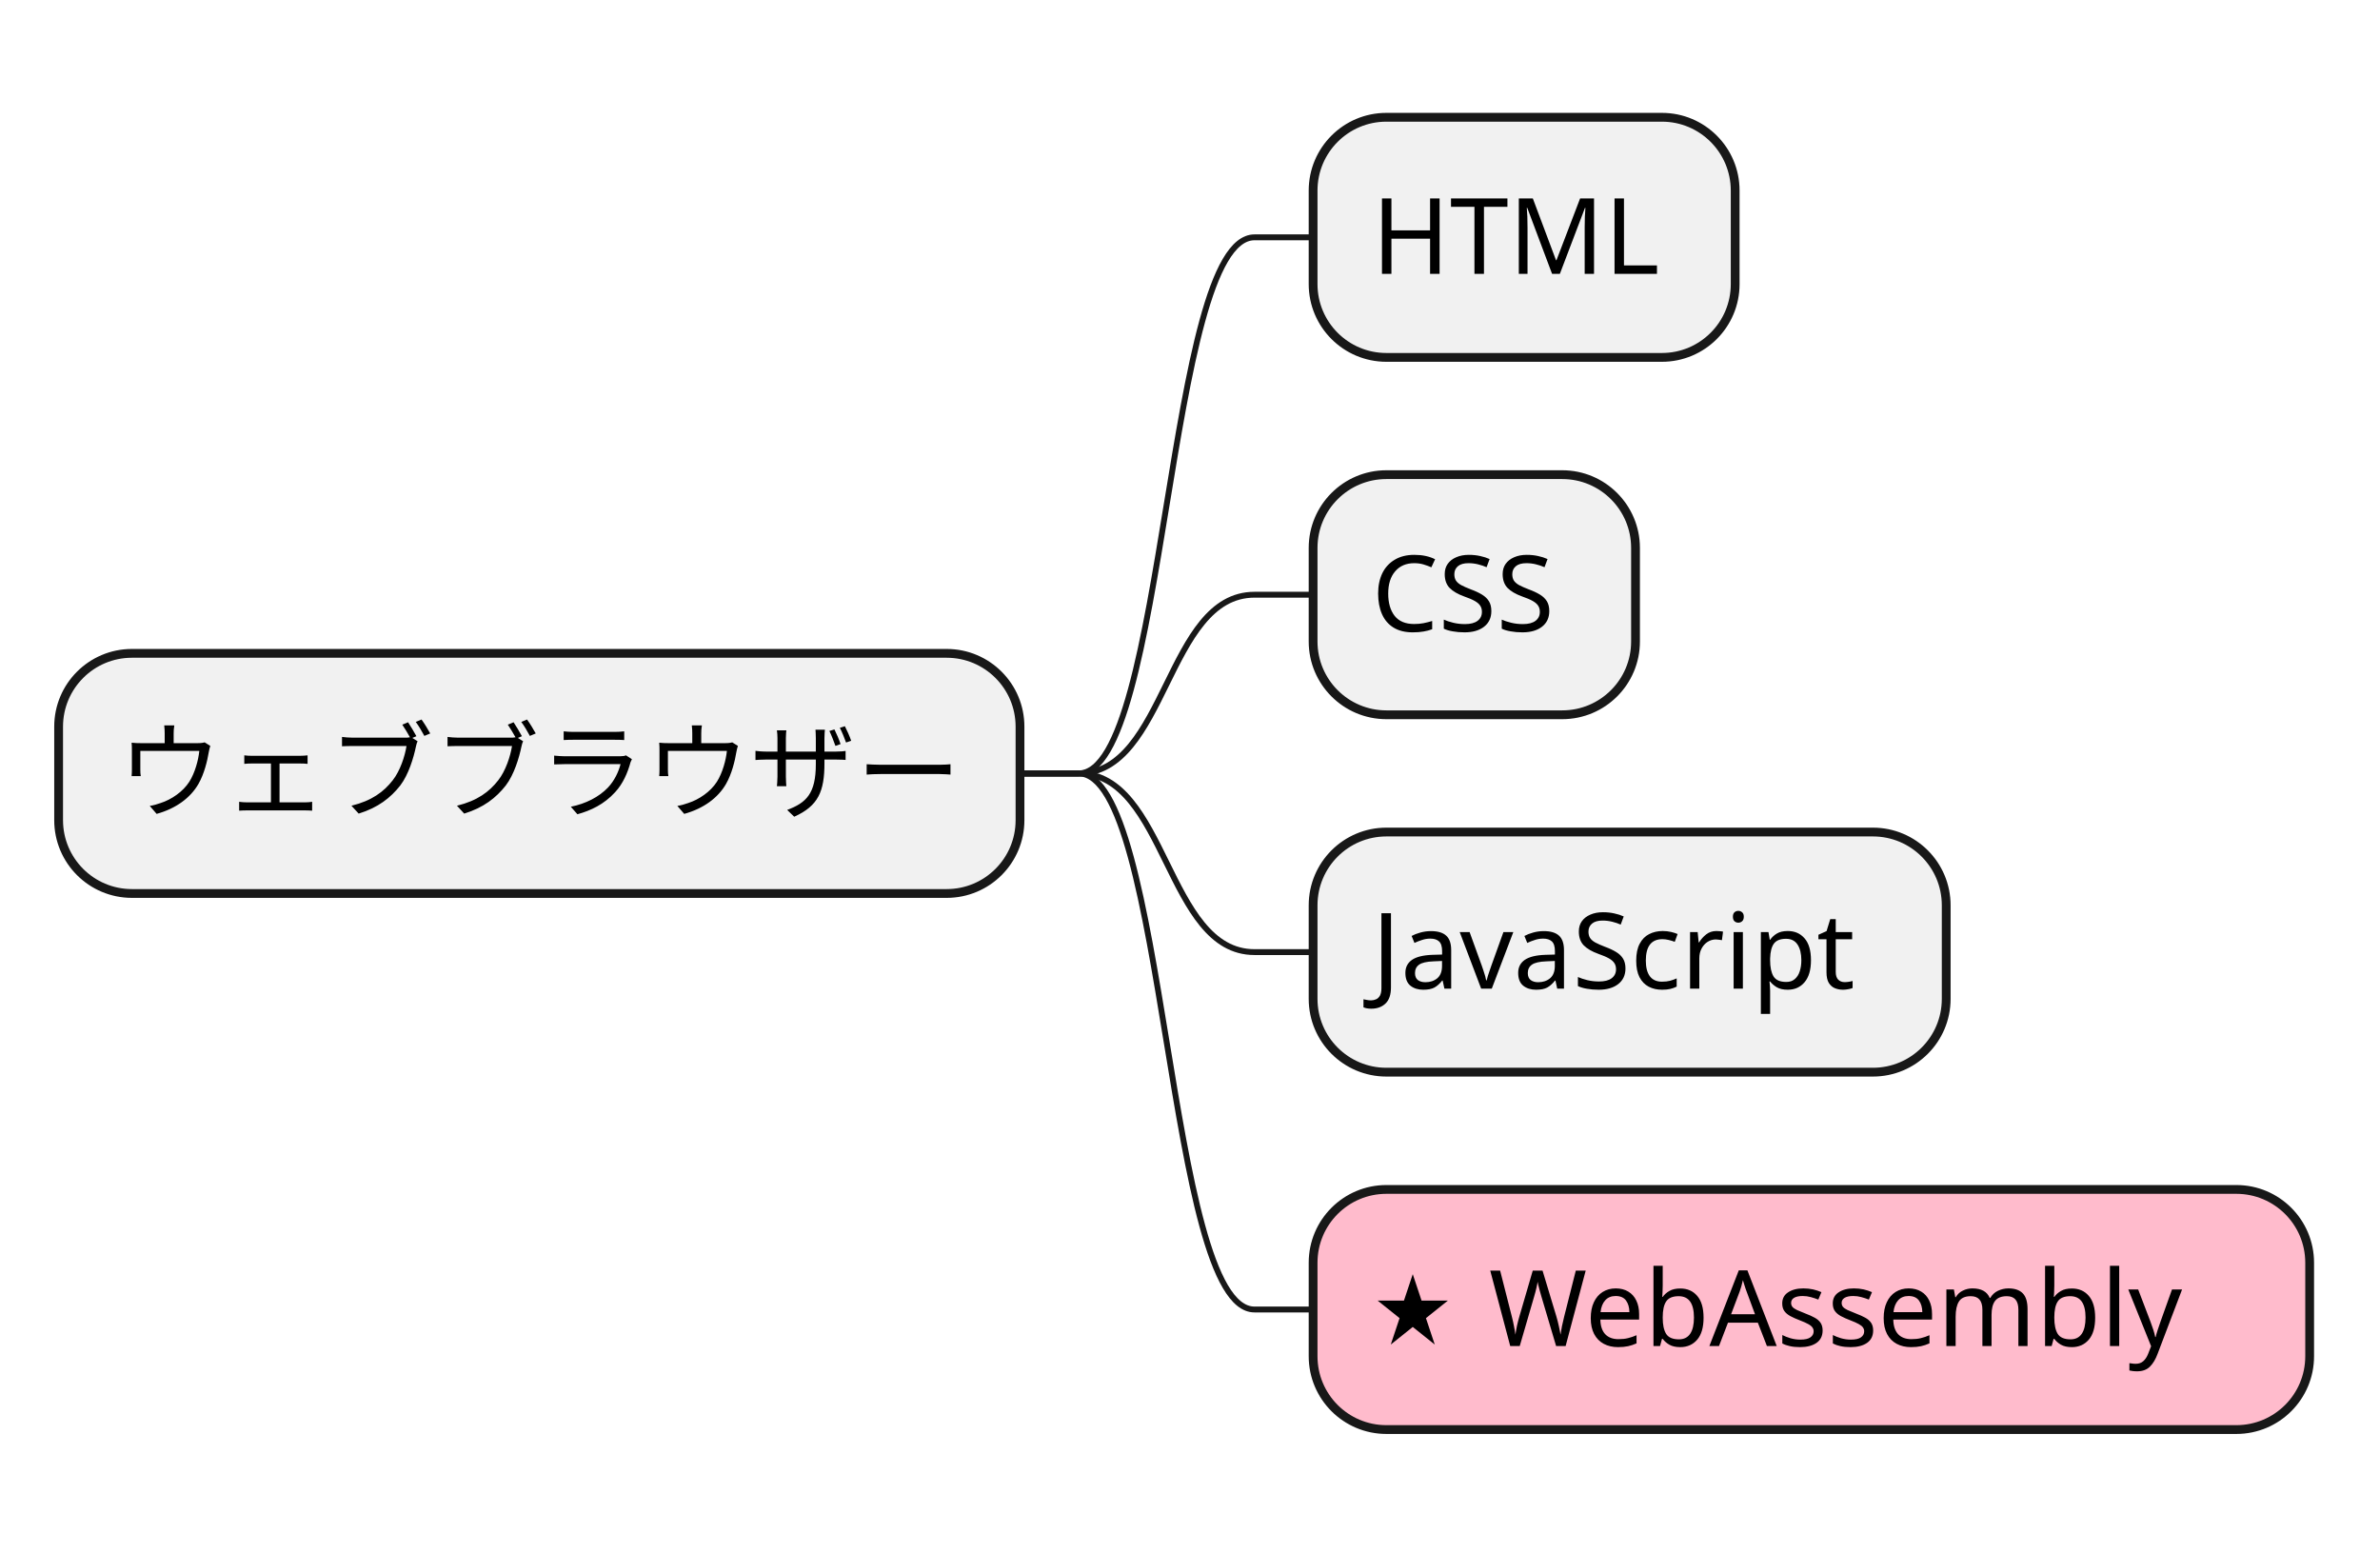
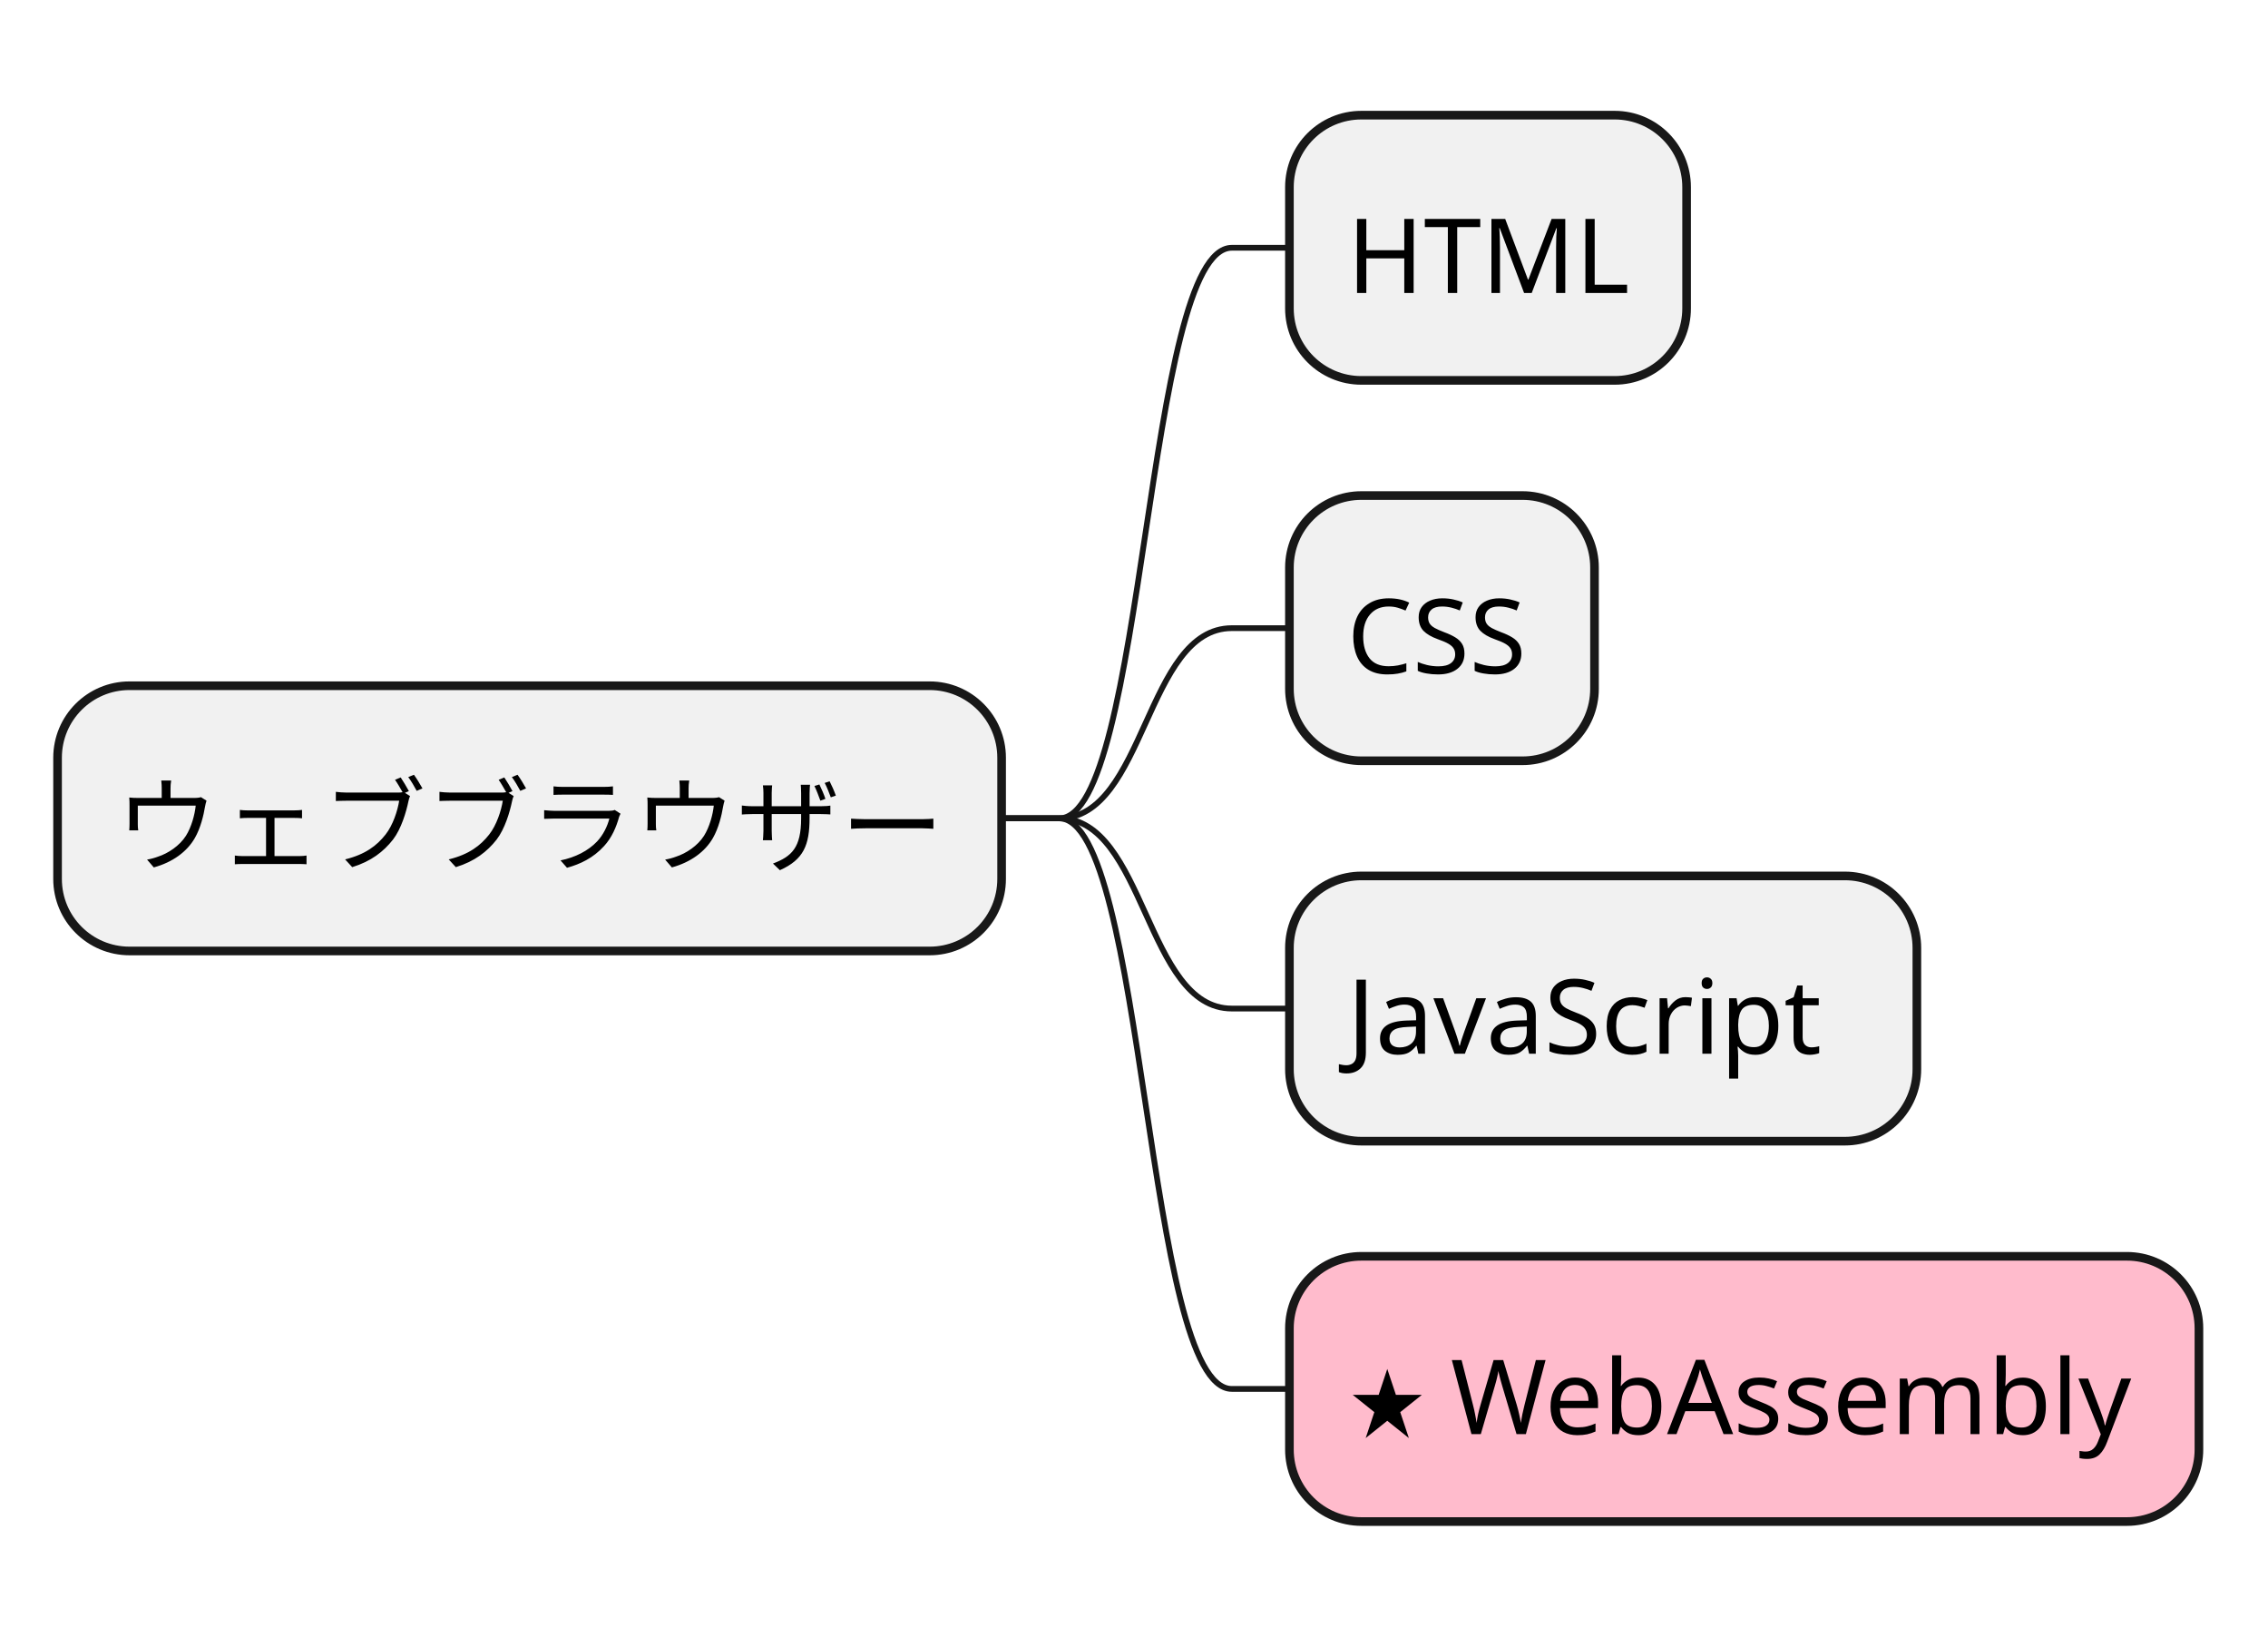
- <svg xmlns="http://www.w3.org/2000/svg" contentStyleType="text/css" height="265px" preserveAspectRatio="none" style="width:406px;height:265px;background:#FFFFFF;" version="1.1" viewBox="0 0 406 265" width="406px" zoomAndPan="magnify">
+ <svg xmlns="http://www.w3.org/2000/svg" contentStyleType="text/css" height="286px" preserveAspectRatio="none" style="width:394px;height:286px;background:#FFFFFF;" version="1.1" viewBox="0 0 394 286" width="394px" zoomAndPan="magnify">
  <defs />
  <g>
-     <rect fill="#F1F1F1" height="40.953" rx="12.5" ry="12.5" style="stroke:#181818;stroke-width:1.5;" width="164" x="10" y="111.43" />
-     <text fill="#000000" font-family="sans-serif" font-size="18" lengthAdjust="spacing" textLength="144" x="20" y="138.138">ウェブブラウザー</text>
-     <rect fill="#F1F1F1" height="40.953" rx="12.5" ry="12.5" style="stroke:#181818;stroke-width:1.5;" width="72" x="224" y="20" />
-     <text fill="#000000" font-family="sans-serif" font-size="18" lengthAdjust="spacing" textLength="52" x="234" y="46.708">HTML</text>
-     <path d="M174,131.906 L184,131.906 C199,131.906 199,40.477 214,40.477 L224,40.477 " fill="none" style="stroke:#181818;stroke-width:1.0;" />
-     <rect fill="#F1F1F1" height="40.953" rx="12.5" ry="12.5" style="stroke:#181818;stroke-width:1.5;" width="55" x="224" y="80.953" />
-     <text fill="#000000" font-family="sans-serif" font-size="18" lengthAdjust="spacing" textLength="35" x="234" y="107.661">CSS</text>
-     <path d="M174,131.906 L184,131.906 C199,131.906 199,101.43 214,101.43 L224,101.43 " fill="none" style="stroke:#181818;stroke-width:1.0;" />
-     <rect fill="#F1F1F1" height="40.953" rx="12.5" ry="12.5" style="stroke:#181818;stroke-width:1.5;" width="108" x="224" y="141.906" />
-     <text fill="#000000" font-family="sans-serif" font-size="18" lengthAdjust="spacing" textLength="88" x="234" y="168.614">JavaScript</text>
-     <path d="M174,131.906 L184,131.906 C199,131.906 199,162.383 214,162.383 L224,162.383 " fill="none" style="stroke:#181818;stroke-width:1.0;" />
-     <rect fill="#FFBBCC" height="40.953" rx="12.5" ry="12.5" style="stroke:#181818;stroke-width:1.5;" width="170" x="224" y="202.859" />
-     <path d="M241,217.312 L239.5,221.812 L235,221.812 L238.75,224.812 L237.25,229.312 L241,226.312 L244.75,229.312 L243.25,224.812 L247,221.812 L242.5,221.812 L241,217.312 " fill="#000000" style="stroke:;stroke-width:0.0;stroke-dasharray:;" />
-     <text fill="#000000" font-family="sans-serif" font-size="18" lengthAdjust="spacing" textLength="124" x="254" y="229.567">WebAssembly</text>
-     <path d="M174,131.906 L184,131.906 C199,131.906 199,223.336 214,223.336 L224,223.336 " fill="none" style="stroke:#181818;stroke-width:1.0;" />
+     <rect fill="#F1F1F1" height="46.064" rx="12.5" ry="12.5" style="stroke:#181818;stroke-width:1.5;" width="164" x="10" y="119.096" />
+     <text fill="#000000" font-family="sans-serif" font-size="18" lengthAdjust="spacing" textLength="144" x="20" y="149.976">ウェブブラウザー</text>
+     <rect fill="#F1F1F1" height="46.064" rx="12.5" ry="12.5" style="stroke:#181818;stroke-width:1.5;" width="69" x="224" y="20" />
+     <text fill="#000000" font-family="sans-serif" font-size="18" lengthAdjust="spacing" textLength="49" x="234" y="50.88">HTML</text>
+     <path d="M174,142.128 L184,142.128 C199,142.128 199,43.032 214,43.032 L224,43.032 " fill="none" style="stroke:#181818;stroke-width:1.0;" />
+     <rect fill="#F1F1F1" height="46.064" rx="12.5" ry="12.5" style="stroke:#181818;stroke-width:1.5;" width="53" x="224" y="86.064" />
+     <text fill="#000000" font-family="sans-serif" font-size="18" lengthAdjust="spacing" textLength="33" x="234" y="116.944">CSS</text>
+     <path d="M174,142.128 L184,142.128 C199,142.128 199,109.096 214,109.096 L224,109.096 " fill="none" style="stroke:#181818;stroke-width:1.0;" />
+     <rect fill="#F1F1F1" height="46.064" rx="12.5" ry="12.5" style="stroke:#181818;stroke-width:1.5;" width="109" x="224" y="152.128" />
+     <text fill="#000000" font-family="sans-serif" font-size="18" lengthAdjust="spacing" textLength="89" x="234" y="183.007">JavaScript</text>
+     <path d="M174,142.128 L184,142.128 C199,142.128 199,175.16 214,175.16 L224,175.16 " fill="none" style="stroke:#181818;stroke-width:1.0;" />
+     <rect fill="#FFBBCC" height="46.064" rx="12.5" ry="12.5" style="stroke:#181818;stroke-width:1.5;" width="158" x="224" y="218.191" />
+     <path d="M241,237.755 L239.5,242.255 L235,242.255 L238.75,245.255 L237.25,249.755 L241,246.755 L244.75,249.755 L243.25,245.255 L247,242.255 L242.5,242.255 L241,237.755 " fill="#000000" style="stroke:;stroke-width:0.0;stroke-dasharray:;" />
+     <text fill="#000000" font-family="sans-serif" font-size="18" lengthAdjust="spacing" textLength="116" x="252" y="249.071">WebAssembly</text>
+     <path d="M174,142.128 L184,142.128 C199,142.128 199,241.223 214,241.223 L224,241.223 " fill="none" style="stroke:#181818;stroke-width:1.0;" />
  </g>
</svg>
